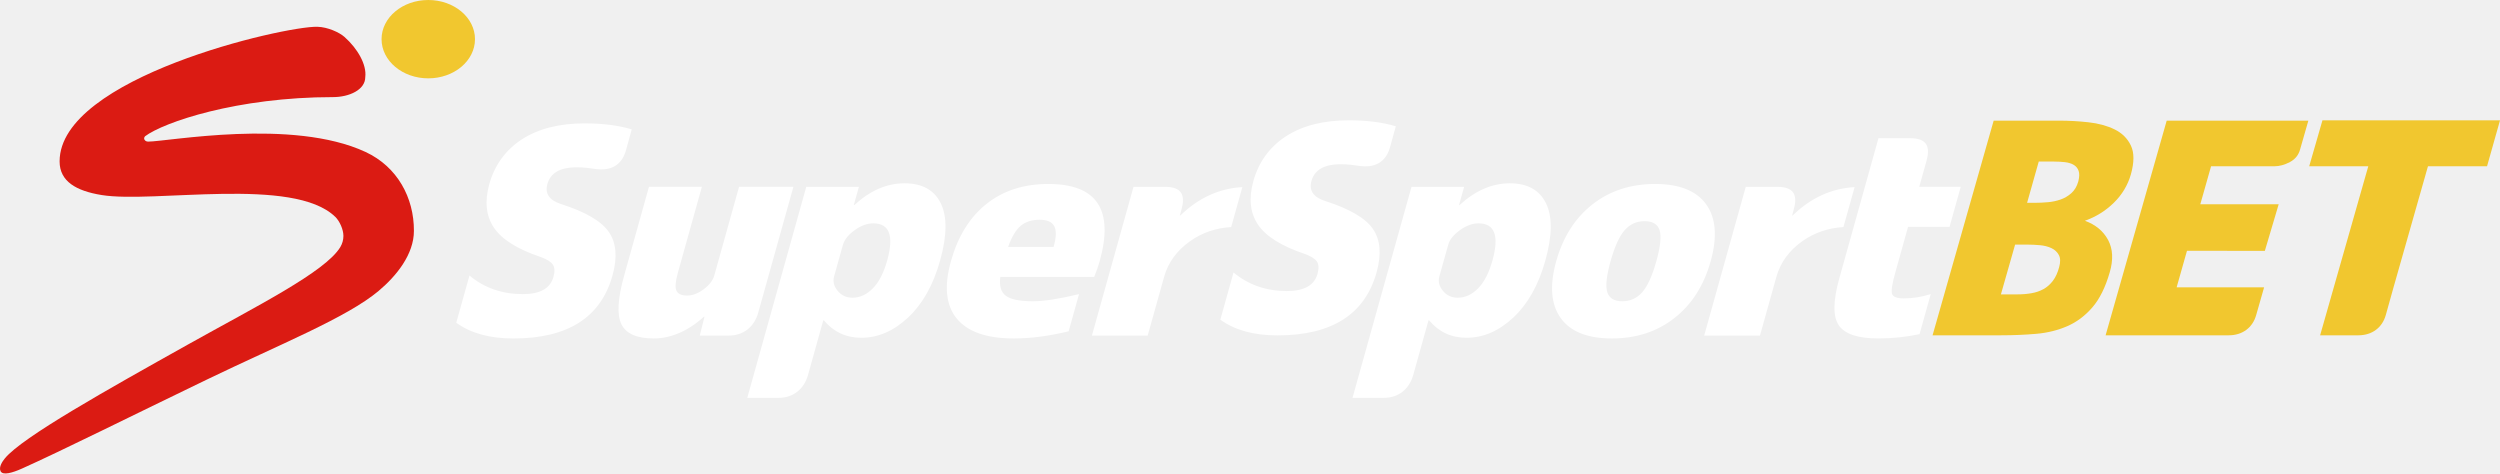
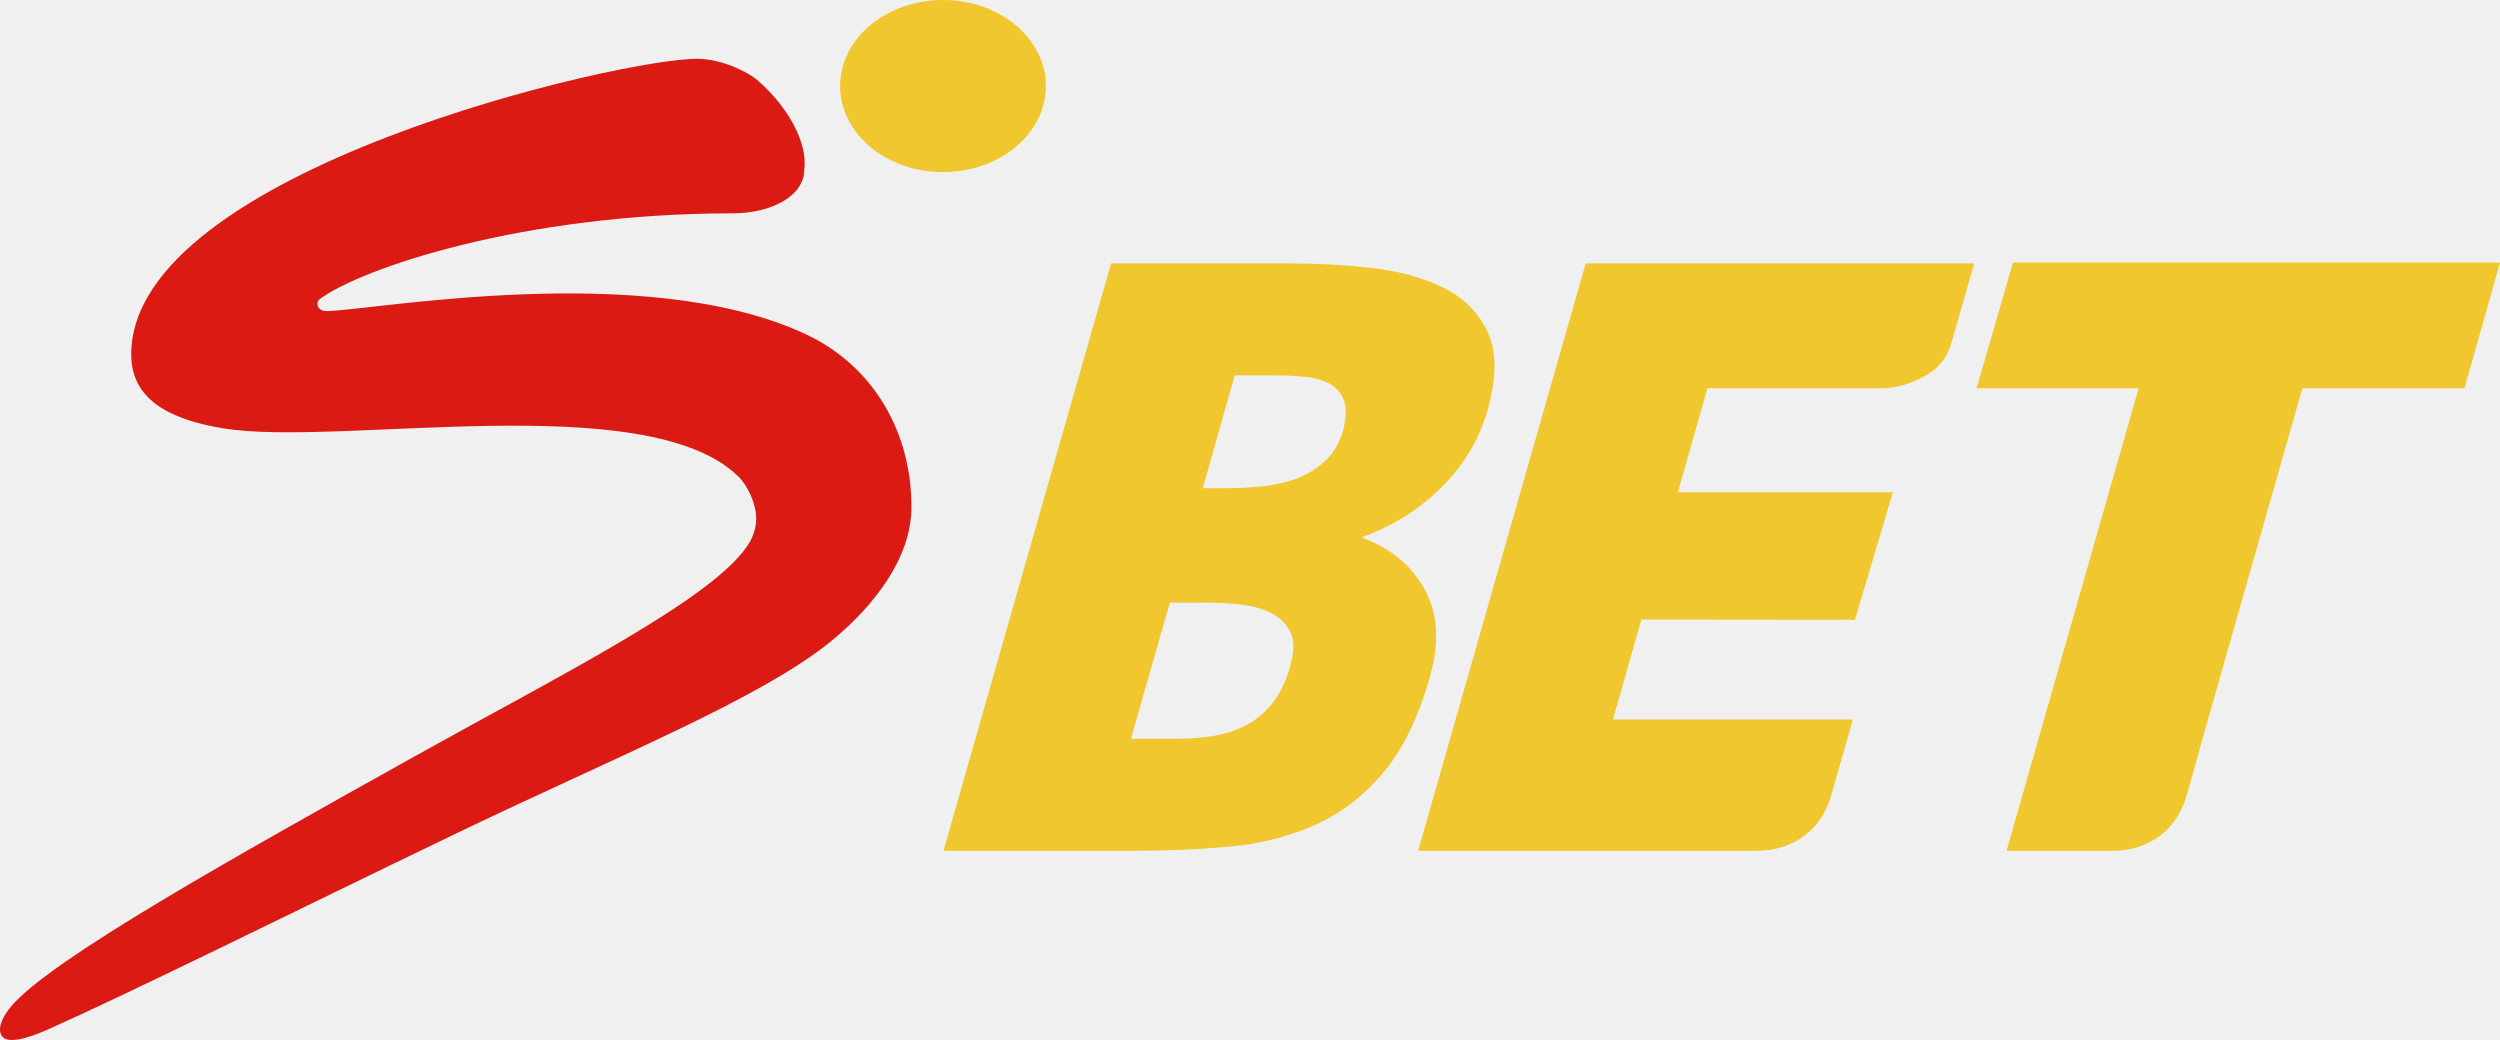
- <svg xmlns="http://www.w3.org/2000/svg" id="Layer_1" data-name="Layer 1" viewBox="0 0 2631.28 498.32">
-   <defs>
-     <style>
-       .cls-1 {
-         fill: #f1c72f;
-       }
- 
-       .cls-2 {
-         fill: #fff;
-       }
- 
-       .cls-3 {
-         fill: #db1b13;
-       }
-     </style>
-   </defs>
-   <path class="cls-2" d="m1295.82,238.99c-16.09.96-30.44,5.84-43.04,14.71-14.13,9.93-23.31,22.55-27.56,37.79l-17.27,61.71h-58.7l43.78-156.55h33.14c18.04,0,21.52,9.03,17.32,24.06-1.19,4.29-1.68,6.05-1.68,6.05h.59c19.14-18.58,40.88-28.46,65.18-29.83l-11.75,42.06m656.18-42.06c-24.3,1.37-46.06,11.24-65.18,29.83h-.62s.5-1.77,1.7-6.05c4.2-15.03.72-24.06-17.34-24.06h-33.14l-43.76,156.55h58.71l17.26-61.71c4.27-15.24,13.44-27.86,27.55-37.79,12.62-8.87,26.98-13.75,43.04-14.71l11.77-42.06Zm-1200.22,93.05c-1.47,5.22-5.19,10.04-11.12,14.45-5.95,4.42-11.73,6.63-17.36,6.63-6.02,0-9.82-1.7-11.36-5.12-1.57-3.42-1.06-9.75,1.54-18.96l25.24-90.34h-55.69l-26.1,93.33c-6.85,24.49-7.79,41.65-2.79,51.49,4.96,9.84,16.28,14.76,33.96,14.76s36.05-7.62,52.75-22.89h.61l-4.94,19.86h30.72c15.03,0,26.58-9.01,30.78-24.06,3.36-12.02,37.04-132.5,37.04-132.5h-57.2l-26.08,93.33Zm399.81,1.51c2.36-5.62,4.3-11.14,5.82-16.56,15.14-54.19-2.87-81.3-54.05-81.3-25.9,0-47.62,7.03-65.21,21.09-17.57,14.04-30.02,34.13-37.29,60.21-7.37,26.29-5.31,46.42,6.14,60.37,11.47,13.93,31.44,20.92,59.93,20.92,18.08,0,37.35-2.52,57.83-7.53l10.92-39.14c-20.66,5.03-36.92,7.53-48.76,7.53-13.64,0-23.04-1.91-28.21-5.73-5.17-3.8-7.13-10.42-5.89-19.86h98.76Zm-77.21-53.9c5.09-4.2,11.74-6.31,19.98-6.31,7.62,0,12.68,2.2,15.16,6.61,2.48,4.42,2.29,11.75-.59,21.99h-47.86c3.77-10.63,8.21-18.08,13.32-22.29m-84.28-23.75c-6.94-13.95-19.65-20.92-38.13-20.92s-36.24,7.62-52.75,22.89h-.61l5.37-19.16h-55.4l-62.09,222.08h33.14c15.03,0,26.58-9.03,30.79-24.06,2.03-7.26,16.06-57.54,16.06-57.54h.61c10.23,12.25,23.37,18.38,39.43,18.38,17.66,0,34.09-7.12,49.32-21.39,15.23-14.24,26.42-34.22,33.61-59.91,7.37-26.29,7.56-46.42.63-60.37m-102.88,43.81c1.52-5.43,5.61-10.54,12.28-15.36,6.66-4.81,13.19-7.22,19.62-7.22,17.05,0,21.95,13.05,14.65,39.14-3.66,13.05-8.7,22.84-15.13,29.34-6.45,6.54-13.58,9.8-21.42,9.8-6.42,0-11.61-2.41-15.59-7.23-3.98-4.83-5.2-9.95-3.69-15.35l9.26-33.12Zm739.92-43.81c-6.94-13.95-19.65-20.92-38.11-20.92s-36.26,7.62-52.77,22.89h-.59l5.33-19.16h-55.38l-62.09,222.08h33.14c15.03,0,26.58-9.03,30.78-24.06,2.04-7.26,16.08-57.54,16.08-57.54h.61c10.21,12.25,23.35,18.38,39.41,18.38,17.68,0,34.11-7.12,49.34-21.39,15.23-14.24,26.44-34.22,33.61-59.91,7.36-26.29,7.55-46.42.63-60.37m-102.88,43.81c1.5-5.43,5.61-10.54,12.26-15.36,6.68-4.81,13.21-7.22,19.63-7.22,17.07,0,21.96,13.05,14.67,39.14-3.67,13.05-8.68,22.84-15.13,29.34-6.46,6.54-13.58,9.8-21.4,9.8-6.43,0-11.63-2.41-15.59-7.23-4-4.83-5.22-9.95-3.7-15.35l9.26-33.12Zm113.69,17.28c-7.13,25.5-5.56,45.41,4.66,59.76,10.25,14.36,28.21,21.54,53.9,21.54s47.68-7.17,65.93-21.54c18.27-14.35,30.95-34.26,38.08-59.76,7.13-25.48,5.58-45.42-4.66-59.76-10.25-14.35-28.22-21.54-53.9-21.54s-47.67,7.19-65.93,21.54c-18.26,14.34-30.97,34.28-38.08,59.76m57.2,0c4.3-15.46,9.27-26.35,14.85-32.67,5.57-6.33,12.58-9.48,21.02-9.48s13.68,3.16,15.72,9.48c2.04,6.33.9,17.21-3.42,32.67-4.31,15.46-9.27,26.35-14.86,32.67-5.58,6.33-12.57,9.48-21.01,9.48s-13.65-3.15-15.72-9.48c-2.04-6.33-.9-17.21,3.42-32.67m325.21,76.77l11.77-42.16c-9.47,3.01-18.91,4.52-28.35,4.52-7.03,0-11.12-1.51-12.29-4.52-1.16-3.01-.07-10.54,3.31-22.56l13.46-48.19h43.66l11.78-42.15h-43.67s6.26-22.33,7.6-27.11c4.2-15.05.71-24.08-17.33-24.08h-33.17l-41.24,147.54c-6.61,23.66-6.8,40.13-.55,49.36,6.25,9.23,20.1,13.86,41.59,13.86,14.85,0,29.33-1.51,43.42-4.52M615.56,129.84c-26.91,0-49.01,5.62-66.3,16.85-17.28,11.27-28.74,27.29-34.22,46.95-5.11,18.27-3.53,33.57,4.78,45.92,8.27,12.35,24.62,22.64,49.02,30.86,6.74,2.41,11.1,5.14,13.07,8.13,1.97,3.01,2.17,7.34.6,12.96-3.36,12.04-14.09,18.06-32.15,18.06-21.88,0-40.62-6.52-56.24-19.57l-13.9,49.67c15.18,11.05,35.22,16.58,60.09,16.58,57.22,0,91.99-22.08,104.34-66.25,5.32-19.07,4.08-34.31-3.77-45.76-7.85-11.44-24.66-21.28-50.46-29.5-12.33-4.02-17.09-11.05-14.28-21.09,3.2-11.43,13.03-17.3,29.56-17.57,8.57-.14,15.89,1.06,22,1.9,10.08,1.37,25.69-.27,31.12-19.72,4.85-17.37,6.08-22.11,6.08-22.11-13.86-4.16-30.29-6.29-49.35-6.29m804.19-3.23c-26.89,0-48.99,5.6-66.28,16.85-17.29,11.24-28.74,27.28-34.24,46.94-5.11,18.28-3.52,33.57,4.78,45.92,8.29,12.34,24.62,22.61,49.02,30.85,6.74,2.41,11.1,5.12,13.09,8.13,1.95,3.01,2.15,7.34.58,12.96-3.36,12.04-14.07,18.06-32.14,18.06-21.88,0-40.63-6.53-56.25-19.57l-13.88,49.67c15.17,11.04,35.21,16.56,60.1,16.56,57.2,0,91.99-22.08,104.32-66.23,5.33-19.07,4.08-34.31-3.77-45.75-7.83-11.44-24.66-21.29-50.46-29.5-12.32-4.02-17.09-11.05-14.28-21.09,3.19-11.42,13.04-17.3,29.58-17.57,8.56-.15,15.88,1.06,21.98,1.89,10.1,1.37,25.68-.27,31.12-19.72,4.86-17.37,6.08-22.11,6.08-22.11-13.85-4.18-30.27-6.29-49.35-6.29" />
-   <g>
-     <path class="cls-1" d="m2194.38,232.35c11.3,4.13,19.45,10.9,24.46,20.3,5,9.4,5.57,20.72,1.69,33.94-4.51,15.7-10.59,28-18.25,36.88-7.66,8.89-16.48,15.49-26.44,19.83-9.97,4.34-20.88,7.03-32.74,8.06-11.86,1.04-24.15,1.55-36.86,1.55h-72.19l64.31-225.93h69.06c10,0,20.21.57,30.63,1.71,10.42,1.14,19.57,3.62,27.47,7.44,7.89,3.83,13.64,9.51,17.25,17.05,3.6,7.54,3.59,17.72-.04,30.53-3.3,11.36-9.28,21.28-17.94,29.75-8.67,8.47-18.8,14.78-30.42,18.91Zm-60.34,25.1h-13.12l-14.94,52.38h17.5c5.2,0,10.14-.41,14.8-1.24,4.65-.82,8.84-2.27,12.57-4.34,3.72-2.06,7-4.96,9.83-8.68,2.83-3.72,5.02-8.47,6.57-14.26,1.51-5.37,1.42-9.66-.27-12.86-1.7-3.2-4.3-5.63-7.79-7.28-3.5-1.65-7.53-2.68-12.07-3.1-4.55-.41-8.91-.62-13.07-.62Zm28.02-87.4h-16.25l-12.26,43.39h9.06c3.95,0,8.24-.2,12.87-.62,4.62-.41,9.03-1.34,13.21-2.79,4.19-1.44,7.98-3.66,11.37-6.66,3.39-2.99,5.83-7.07,7.33-12.24,1.25-4.75,1.38-8.52.37-11.31s-2.75-4.91-5.22-6.35c-2.48-1.44-5.52-2.37-9.13-2.79-3.61-.41-7.4-.62-11.35-.62Z" />
-     <path class="cls-1" d="m2280.48,126.98l-64.31,225.93s122.9.01,129.7,0c14.29,0,25.09-8.07,28.79-21.32l8.34-29.2h-83.11s0,0,0,0h-8.95l10.89-38.43,81.95.09,14.56-49.06h-82.5l11.34-39.98h66.56c5.42,0,10.91-1.5,16.49-4.49,5.58-2.99,9.15-7.49,10.72-13.48l8.62-30.06h-149.09Z" />
-     <path class="cls-1" d="m2444.4,126.67l-13.95,48.35h62.19l-50.69,177.89h6.22c1.61,0,27.42.01,34.11,0,14.29,0,25.09-8.07,28.79-21.32l8.09-28.94,36.29-127.63h62.19l13.64-48.35h-186.88Z" />
-   </g>
-   <path class="cls-1" d="m499.93,41.23c0-22.77-22.01-41.23-49.17-41.23s-49.17,18.46-49.17,41.23,22.01,41.23,49.17,41.23,49.17-18.46,49.17-41.23" />
-   <path class="cls-3" d="m352.74,228.13c-43.88-42.67-190.66-13.92-245.73-22.84-26.71-4.33-44.28-14.3-44.28-35.41,0-88.35,236.39-142.52,271.22-141.7,10.92.26,23.2,5.89,28.64,10.71,13.76,12.2,23.53,29.15,21.86,42.29,0,13.39-16.97,21.03-33.93,21.03-101.11,0-178.24,26.51-197.81,41.19-.62.6-.99,1.39-.99,2.24,0,1.88,1.82,3.41,4.06,3.41,20.62,0,151.84-24.94,228.94,10.88,33.47,15.56,51.08,48.11,50.93,83.1,0,24.54-18.18,47.28-37.29,63.28-33.41,28-103.79,56.09-181.34,93.53-76.1,36.72-152.32,74.72-193.89,93.33-9.94,4.45-20.3,7.53-22.57,2.67-2.06-4.36,2.12-10.38,4.55-13.36,18.19-22.31,108.3-72.62,192.81-119.92,71.38-39.93,144.53-76.35,160.28-102.53,2.08-3.5,3.25-7.52,3.25-11.7,0-6.67-3.87-15.53-8.7-20.23" />
+ <svg xmlns="http://www.w3.org/2000/svg" width="250" height="104" viewBox="0 0 250 104" fill="none">
+   <path d="M136.132 53.737C139.077 54.811 141.201 56.571 142.507 59.015C143.81 61.459 143.958 64.402 142.947 67.839C141.772 71.921 140.187 75.119 138.191 77.428C136.194 79.739 133.896 81.455 131.3 82.584C128.701 83.712 125.858 84.412 122.767 84.679C119.676 84.95 116.473 85.082 113.16 85.082H94.346L111.107 26.341H129.105C131.712 26.341 134.373 26.489 137.088 26.785C139.804 27.082 142.189 27.726 144.248 28.72C146.304 29.715 147.803 31.192 148.743 33.153C149.682 35.113 149.679 37.76 148.733 41.09C147.873 44.044 146.314 46.623 144.057 48.825C141.798 51.028 139.158 52.668 136.129 53.742L136.132 53.737ZM120.406 60.263H116.986L113.092 73.882H117.653C119.009 73.882 120.296 73.775 121.511 73.559C122.723 73.346 123.815 72.969 124.787 72.431C125.756 71.895 126.611 71.141 127.349 70.174C128.086 69.207 128.657 67.972 129.061 66.466C129.455 65.07 129.431 63.955 128.991 63.123C128.548 62.291 127.87 61.659 126.96 61.23C126.048 60.801 124.998 60.533 123.815 60.424C122.629 60.317 121.492 60.263 120.408 60.263H120.406ZM127.708 37.539H123.473L120.278 48.82H122.639C123.669 48.82 124.787 48.768 125.993 48.659C127.198 48.552 128.347 48.311 129.436 47.934C130.528 47.559 131.516 46.982 132.4 46.202C133.283 45.425 133.919 44.364 134.31 43.02C134.636 41.785 134.67 40.804 134.406 40.079C134.143 39.354 133.69 38.802 133.046 38.428C132.4 38.054 131.607 37.812 130.666 37.703C129.726 37.596 128.738 37.541 127.708 37.541V37.539Z" fill="#F1C72F" />
+   <path d="M158.571 26.341L141.811 85.082C141.811 85.082 173.841 85.085 175.614 85.082C179.338 85.082 182.153 82.984 183.117 79.539L185.291 71.947H163.63H161.298L164.136 61.955L185.494 61.979L189.289 49.223H167.787L170.743 38.828H188.09C189.502 38.828 190.933 38.438 192.388 37.661C193.842 36.884 194.772 35.714 195.181 34.156L197.428 26.341H158.571Z" fill="#F1C72F" />
+   <path d="M201.294 26.26L197.658 38.831H213.866L200.655 85.082H202.276C202.696 85.082 209.423 85.085 211.166 85.082C214.891 85.082 217.706 82.984 218.67 79.539L220.778 72.015L230.236 38.831H246.445L250 26.26H201.294Z" fill="#F1C72F" />
+   <path d="M104.587 8.605C104.587 3.853 99.983 0 94.3 0C88.618 0 84.014 3.853 84.014 8.605C84.014 13.357 88.618 17.21 94.3 17.21C99.983 17.21 104.587 13.357 104.587 8.605Z" fill="#F1C72F" />
+   <path d="M73.795 47.612C64.615 38.707 33.907 44.707 22.386 42.845C16.798 41.941 13.122 39.861 13.122 35.455C13.122 17.016 62.577 5.71 69.864 5.881C72.148 5.936 74.717 7.111 75.855 8.117C78.734 10.663 80.778 14.2 80.429 16.943C80.429 19.737 76.879 21.332 73.33 21.332C52.177 21.332 36.041 26.865 31.947 29.928C31.817 30.054 31.74 30.218 31.74 30.396C31.74 30.788 32.12 31.108 32.589 31.108C36.903 31.108 64.355 25.902 80.485 33.378C87.487 36.626 91.172 43.419 91.14 50.722C91.14 55.843 87.337 60.589 83.339 63.929C76.349 69.772 61.625 75.635 45.401 83.449C29.48 91.113 13.534 99.043 4.838 102.928C2.758 103.856 0.591 104.499 0.116 103.485C-0.315 102.575 0.559 101.318 1.068 100.696C4.873 96.04 23.725 85.54 41.405 75.668C56.338 67.335 71.642 59.734 74.937 54.27C75.372 53.539 75.617 52.7 75.617 51.828C75.617 50.436 74.807 48.587 73.797 47.606" fill="#DB1B13" />
</svg>
